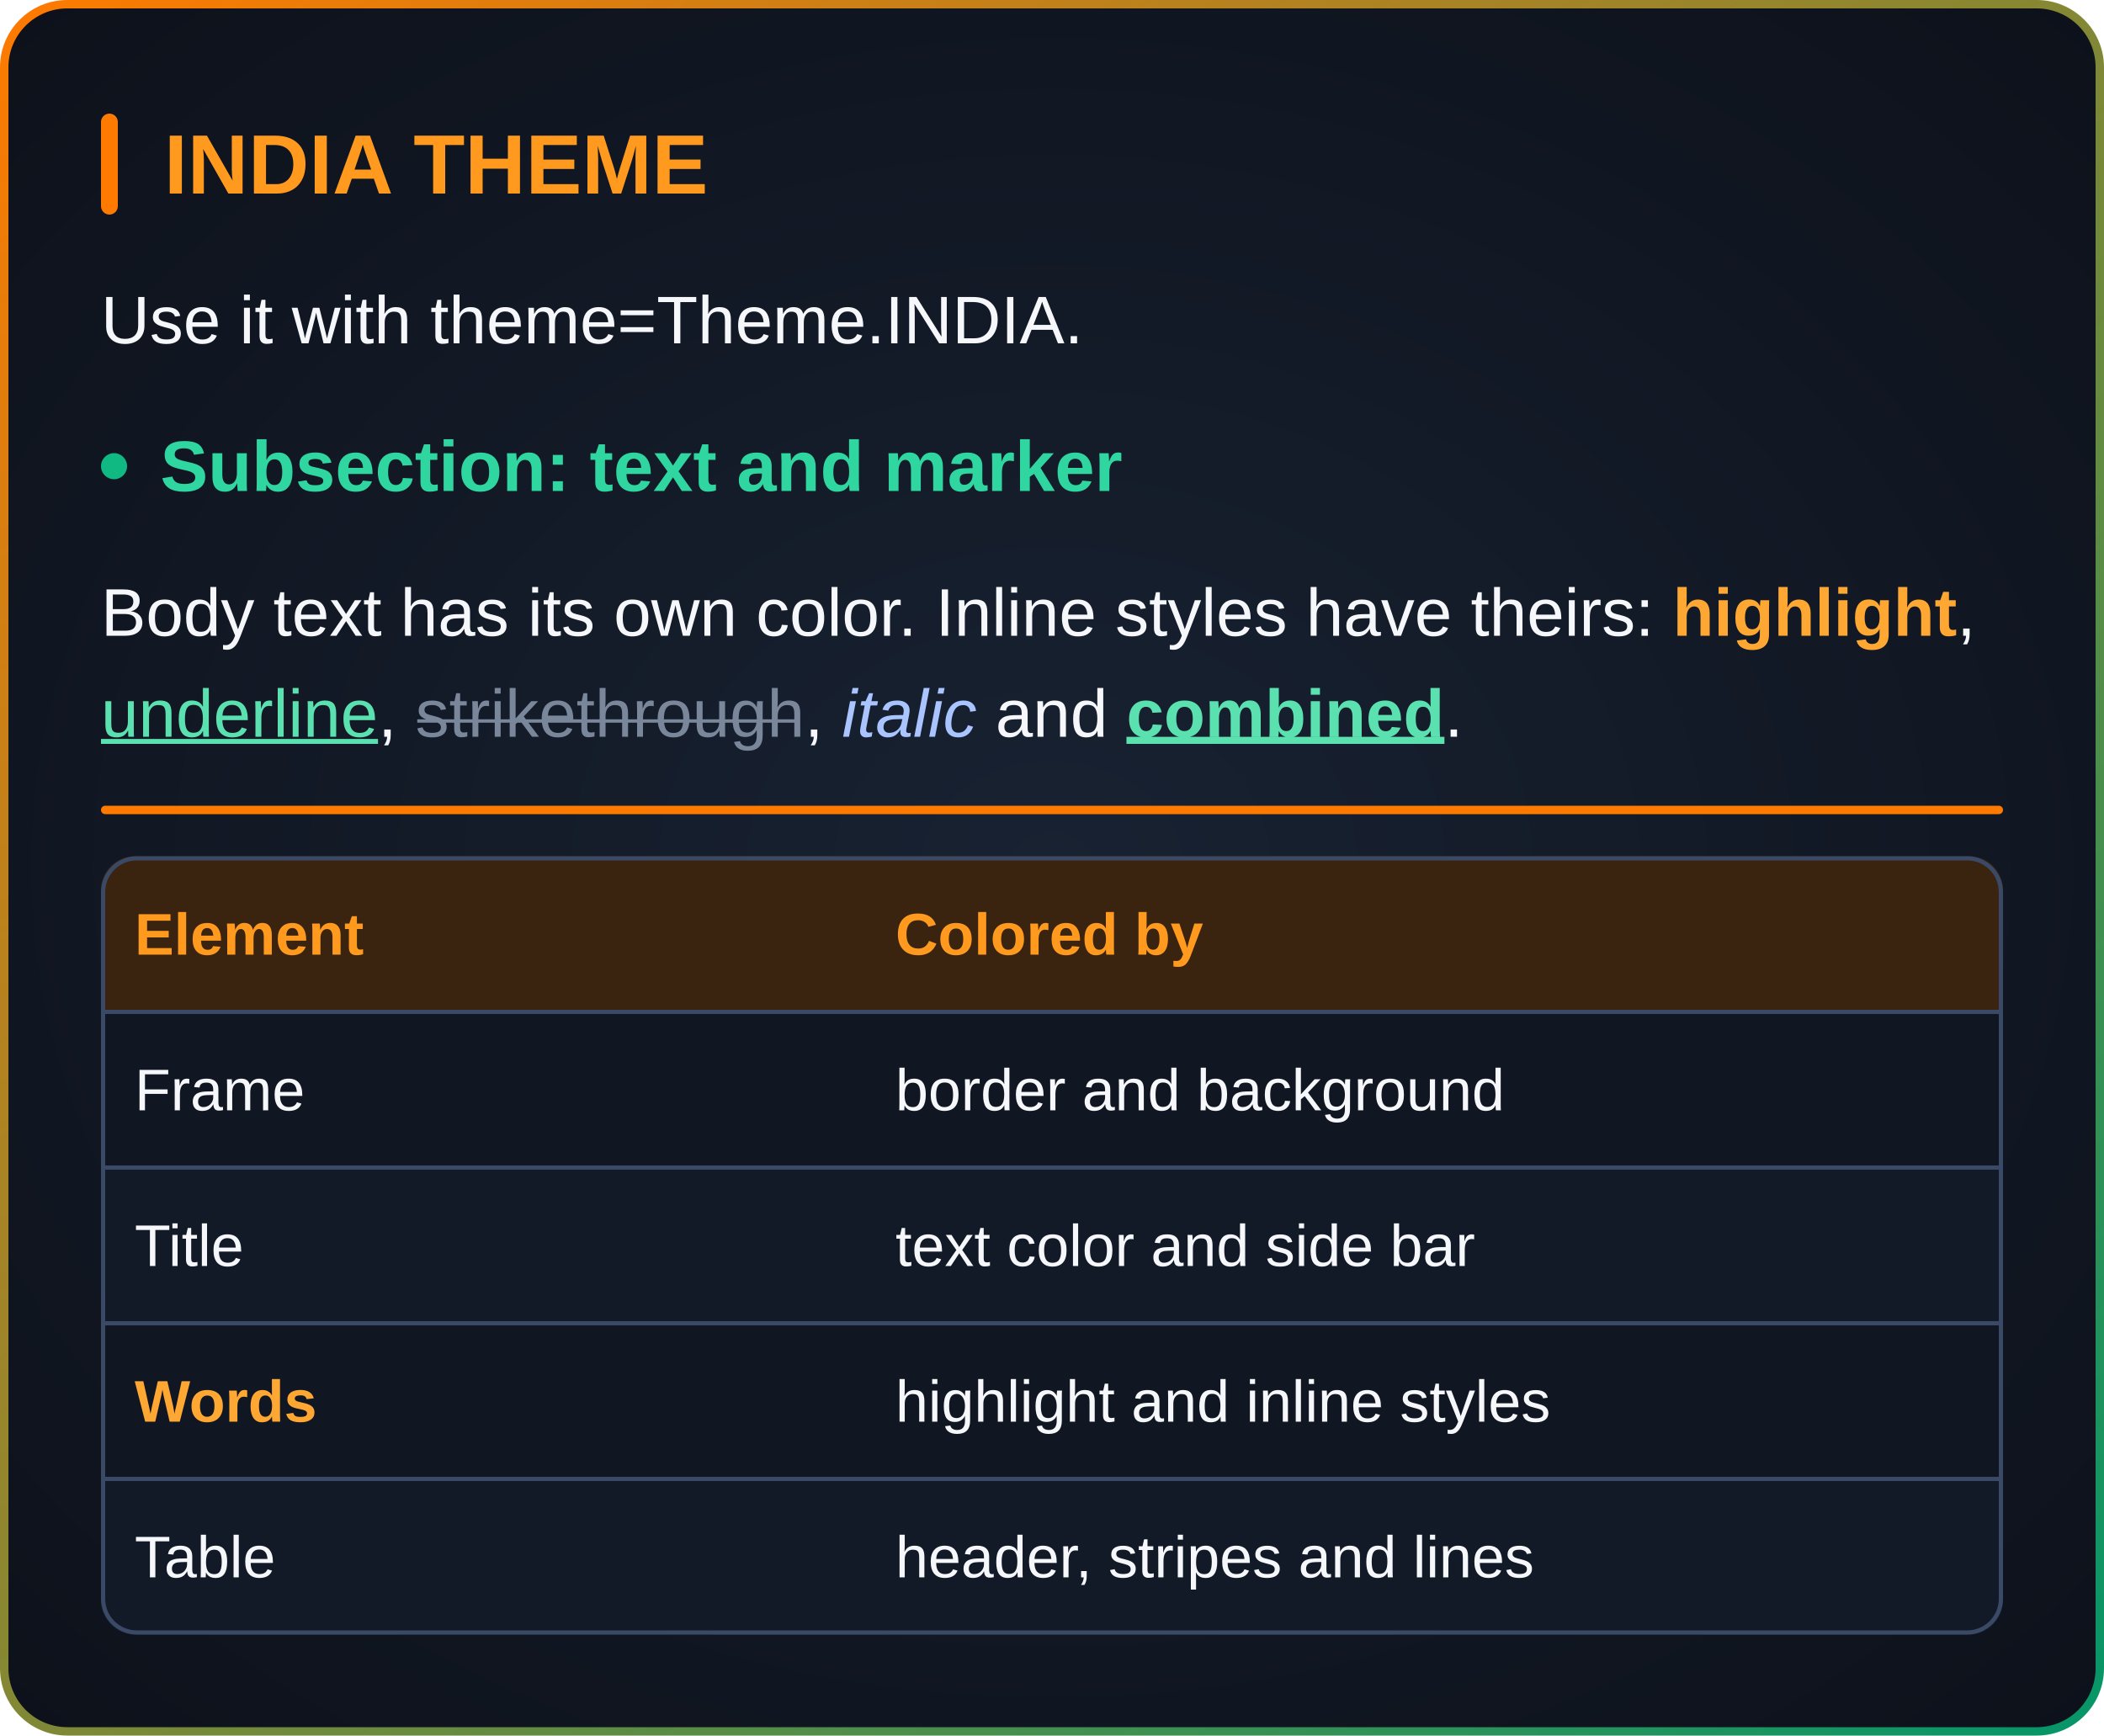
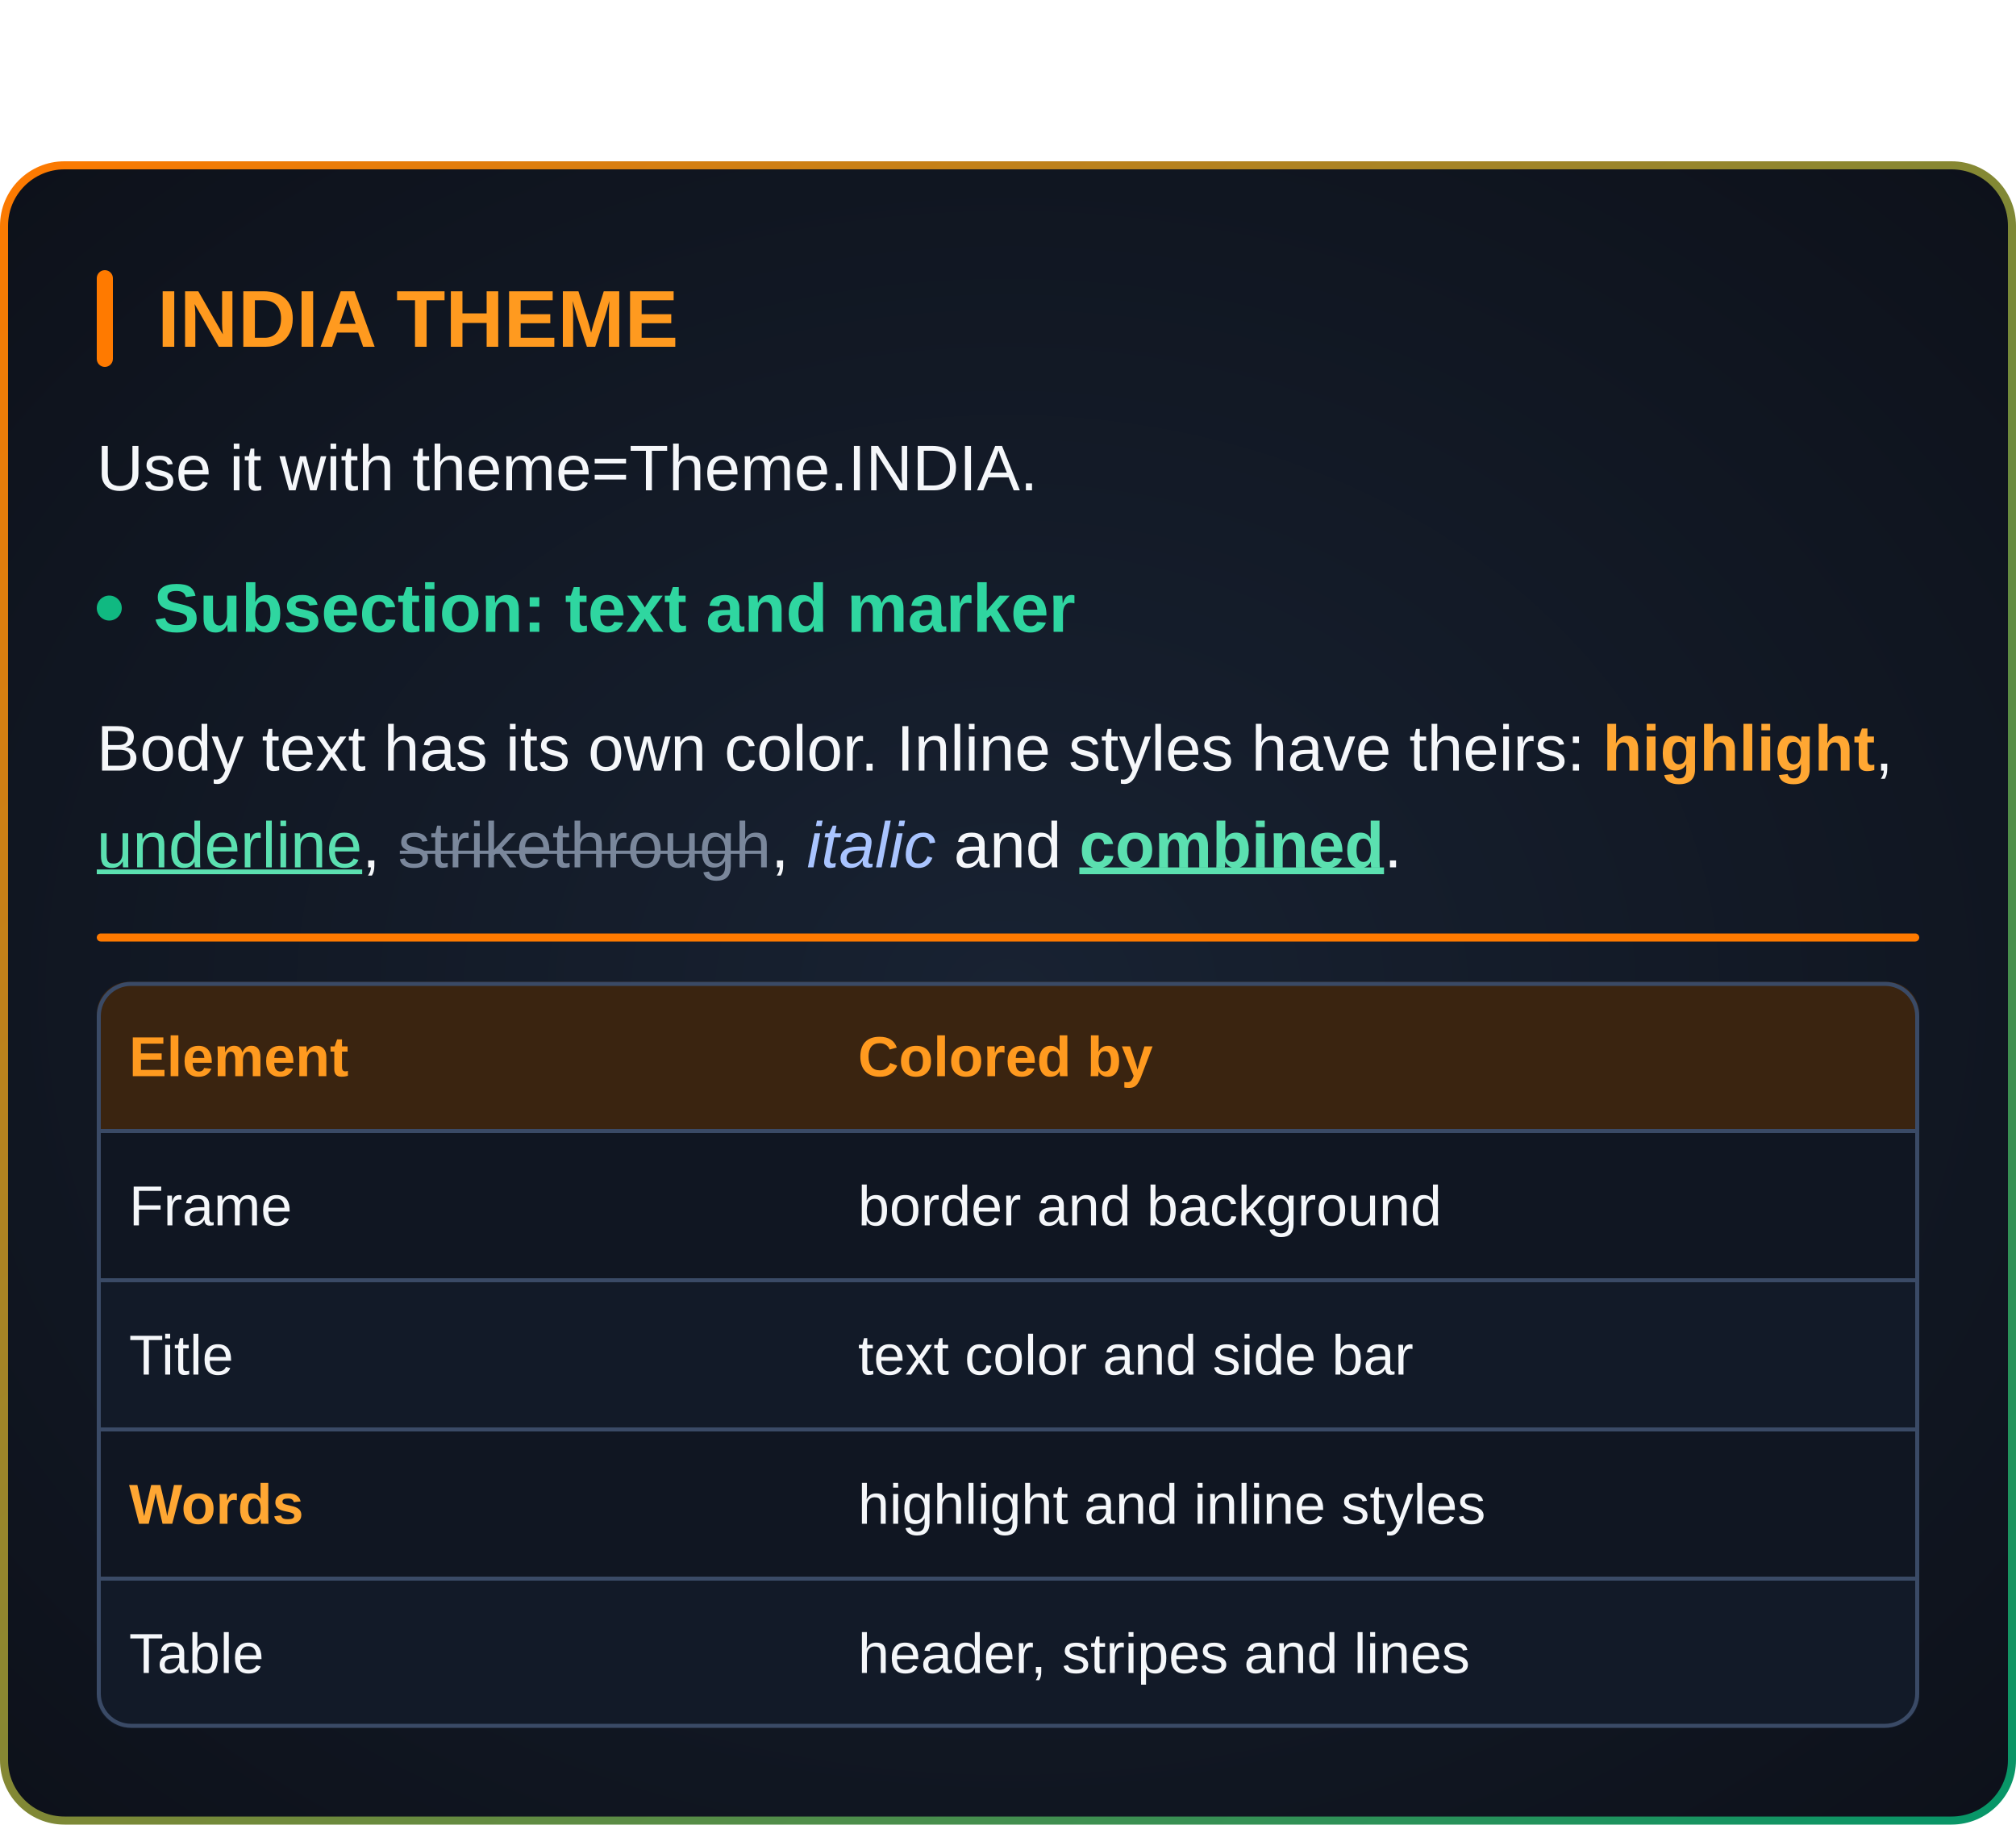
- <svg xmlns="http://www.w3.org/2000/svg" width="500" height="412.5" viewBox="0 0 500 412.5">
+ <svg xmlns="http://www.w3.org/2000/svg" width="500" height="452.5" viewBox="0 0 500 452.5">
  <style>
- @keyframes entry {
-   from { opacity: 0; transform: translateY(-24px); } to { opacity: 1; transform: none; }
+ @keyframes drop-dc5e0af1 {
+ 0% { opacity: 0; transform: translate(0px, -40px) scale(1); } 100% { opacity: 1; transform: translate(0px, 0px) scale(1); }
}
- .entry {
-   animation: entry 0.8s ease-out both;
+ .drop-dc5e0af1 {
+   animation: drop-dc5e0af1 0.8s cubic-bezier(0.22, 1, 0.36, 1) 0s 1 both;
  transform-box: fill-box;
  transform-origin: center;
}
@media (prefers-reduced-motion: reduce) {
-   .entry { animation: none; }
+   .drop-dc5e0af1 { animation: none; }
}
</style>
-   <g class="entry">
-     <defs>
-       <radialGradient id="background" cx="0.5" cy="0.5" r="0.7">
-         <stop offset="0" stop-color="#182232" />
-         <stop offset="1" stop-color="#0D111A" />
-       </radialGradient>
-       <linearGradient id="border" x1="0" y1="0" x2="1" y2="1">
-         <stop offset="0" stop-color="#FF7A00" />
-         <stop offset="1" stop-color="#059669" />
-       </linearGradient>
-     </defs>
-     <rect x="1" y="1" width="498" height="410.5" rx="15" fill="url(#background)" stroke="none" stroke-width="2" />
-     <rect x="1" y="1" width="498" height="410.5" rx="15" fill="none" stroke="url(#border)" stroke-width="2" />
-     <g font-family="Arial, Helvetica, sans-serif">
-       <rect x="24.0" y="27.0" width="4" height="24.0" rx="2" fill="#FF7A00" />
-       <text x="39.0" y="46.0" font-size="20" fill="#FF9A1F" font-weight="700">INDIA THEME</text>
-       <text x="24.0" y="81.6" font-size="16" fill="#F5F7FA">Use it with theme=Theme.INDIA.</text>
-       <circle cx="27.1" cy="110.8" r="3.1" fill="#10B981" />
-       <text x="38.1" y="116.7" font-size="17" fill="#2FD6A0" font-weight="700">Subsection: text and marker</text>
-       <text x="24.0" y="151.1" font-size="16" fill="#F5F7FA">Body text has its own color. Inline styles have theirs: <tspan fill="#FFA733" font-weight="700">highlight</tspan>,</text>
-       <text x="24.0" y="175.1" font-size="16" fill="#F5F7FA">
-         <tspan fill="#5BE0B0" text-decoration="underline">underline</tspan>, <tspan fill="#7A879B" text-decoration="line-through">strikethrough</tspan>, <tspan fill="#A9C4FF" font-style="italic">italic</tspan> and <tspan fill="#5BE0B0" font-weight="700" text-decoration="underline">combined</tspan>.</text>
-       <rect x="24.0" y="191.5" width="452.0" height="2" rx="1" fill="#FF7A00" />
-       <clipPath id="table-clip-24-204">
-         <rect x="24.0" y="203.5" width="452.0" height="185.0" rx="8" />
-       </clipPath>
-       <g clip-path="url(#table-clip-24-204)">
-         <rect x="24.0" y="203.5" width="452.0" height="185.0" fill="#101622" />
-         <rect x="24.0" y="203.5" width="452.0" height="37.0" fill="#3A2410" />
-         <rect x="24.0" y="277.5" width="452.0" height="37.0" fill="#121A28" />
-         <rect x="24.0" y="351.5" width="452.0" height="37.0" fill="#121A28" />
+   <g transform="translate(0 40)">
+     <g class="drop-dc5e0af1">
+       <defs>
+         <radialGradient id="background" cx="0.5" cy="0.5" r="0.7">
+           <stop offset="0" stop-color="#182232" />
+           <stop offset="1" stop-color="#0D111A" />
+         </radialGradient>
+         <linearGradient id="border" x1="0" y1="0" x2="1" y2="1">
+           <stop offset="0" stop-color="#FF7A00" />
+           <stop offset="1" stop-color="#059669" />
+         </linearGradient>
+       </defs>
+       <rect x="1" y="1" width="498" height="410.5" rx="15" fill="url(#background)" stroke="none" stroke-width="2" />
+       <rect x="1" y="1" width="498" height="410.5" rx="15" fill="none" stroke="url(#border)" stroke-width="2" />
+       <g font-family="Arial, Helvetica, sans-serif">
+         <rect x="24.0" y="27.0" width="4" height="24.0" rx="2" fill="#FF7A00" />
+         <text x="39.0" y="46.0" font-size="20" fill="#FF9A1F" font-weight="700">INDIA THEME</text>
+         <text x="24.0" y="81.6" font-size="16" fill="#F5F7FA">Use it with theme=Theme.INDIA.</text>
+         <circle cx="27.1" cy="110.8" r="3.1" fill="#10B981" />
+         <text x="38.1" y="116.7" font-size="17" fill="#2FD6A0" font-weight="700">Subsection: text and marker</text>
+         <text x="24.0" y="151.1" font-size="16" fill="#F5F7FA">Body text has its own color. Inline styles have theirs: <tspan fill="#FFA733" font-weight="700">highlight</tspan>,</text>
+         <text x="24.0" y="175.1" font-size="16" fill="#F5F7FA">
+           <tspan fill="#5BE0B0" text-decoration="underline">underline</tspan>, <tspan fill="#7A879B" text-decoration="line-through">strikethrough</tspan>, <tspan fill="#A9C4FF" font-style="italic">italic</tspan> and <tspan fill="#5BE0B0" font-weight="700" text-decoration="underline">combined</tspan>.</text>
+         <rect x="24.0" y="191.5" width="452.0" height="2" rx="1" fill="#FF7A00" />
+         <clipPath id="table-clip-24-204">
+           <rect x="24.0" y="203.5" width="452.0" height="185.0" rx="8" />
+         </clipPath>
+         <g clip-path="url(#table-clip-24-204)">
+           <rect x="24.0" y="203.5" width="452.0" height="185.0" fill="#101622" />
+           <rect x="24.0" y="203.5" width="452.0" height="37.0" fill="#3A2410" />
+           <rect x="24.0" y="277.5" width="452.0" height="37.0" fill="#121A28" />
+           <rect x="24.0" y="351.5" width="452.0" height="37.0" fill="#121A28" />
+         </g>
+         <line x1="24.0" y1="240.5" x2="476.0" y2="240.5" stroke="#3A4A66" stroke-width="1" />
+         <line x1="24.0" y1="277.5" x2="476.0" y2="277.5" stroke="#3A4A66" stroke-width="1" />
+         <line x1="24.0" y1="314.5" x2="476.0" y2="314.5" stroke="#3A4A66" stroke-width="1" />
+         <line x1="24.0" y1="351.5" x2="476.0" y2="351.5" stroke="#3A4A66" stroke-width="1" />
+         <text x="32.0" y="226.9" font-size="14" fill="#FF9A1F" font-weight="700">Element</text>
+         <text x="212.8" y="226.9" font-size="14" fill="#FF9A1F" font-weight="700">Colored by</text>
+         <text x="32.0" y="263.9" font-size="14" fill="#F5F7FA">Frame</text>
+         <text x="212.8" y="263.9" font-size="14" fill="#F5F7FA">border and background</text>
+         <text x="32.0" y="300.9" font-size="14" fill="#F5F7FA">Title</text>
+         <text x="212.8" y="300.9" font-size="14" fill="#F5F7FA">text color and side bar</text>
+         <text x="32.0" y="337.9" font-size="14" fill="#F5F7FA">
+           <tspan fill="#FFA733" font-weight="700">Words</tspan>
+         </text>
+         <text x="212.8" y="337.9" font-size="14" fill="#F5F7FA">highlight and inline styles</text>
+         <text x="32.0" y="374.9" font-size="14" fill="#F5F7FA">Table</text>
+         <text x="212.8" y="374.9" font-size="14" fill="#F5F7FA">header, stripes and lines</text>
+         <rect x="24.5" y="204.0" width="451.0" height="184.0" rx="8" fill="none" stroke="#3A4A66" stroke-width="1" />
      </g>
-       <line x1="24.0" y1="240.5" x2="476.0" y2="240.5" stroke="#3A4A66" stroke-width="1" />
-       <line x1="24.0" y1="277.5" x2="476.0" y2="277.5" stroke="#3A4A66" stroke-width="1" />
-       <line x1="24.0" y1="314.5" x2="476.0" y2="314.5" stroke="#3A4A66" stroke-width="1" />
-       <line x1="24.0" y1="351.5" x2="476.0" y2="351.5" stroke="#3A4A66" stroke-width="1" />
-       <text x="32.0" y="226.9" font-size="14" fill="#FF9A1F" font-weight="700">Element</text>
-       <text x="212.8" y="226.9" font-size="14" fill="#FF9A1F" font-weight="700">Colored by</text>
-       <text x="32.0" y="263.9" font-size="14" fill="#F5F7FA">Frame</text>
-       <text x="212.8" y="263.9" font-size="14" fill="#F5F7FA">border and background</text>
-       <text x="32.0" y="300.9" font-size="14" fill="#F5F7FA">Title</text>
-       <text x="212.8" y="300.9" font-size="14" fill="#F5F7FA">text color and side bar</text>
-       <text x="32.0" y="337.9" font-size="14" fill="#F5F7FA">
-         <tspan fill="#FFA733" font-weight="700">Words</tspan>
-       </text>
-       <text x="212.8" y="337.9" font-size="14" fill="#F5F7FA">highlight and inline styles</text>
-       <text x="32.0" y="374.9" font-size="14" fill="#F5F7FA">Table</text>
-       <text x="212.8" y="374.9" font-size="14" fill="#F5F7FA">header, stripes and lines</text>
-       <rect x="24.5" y="204.0" width="451.0" height="184.0" rx="8" fill="none" stroke="#3A4A66" stroke-width="1" />
    </g>
  </g>
</svg>
